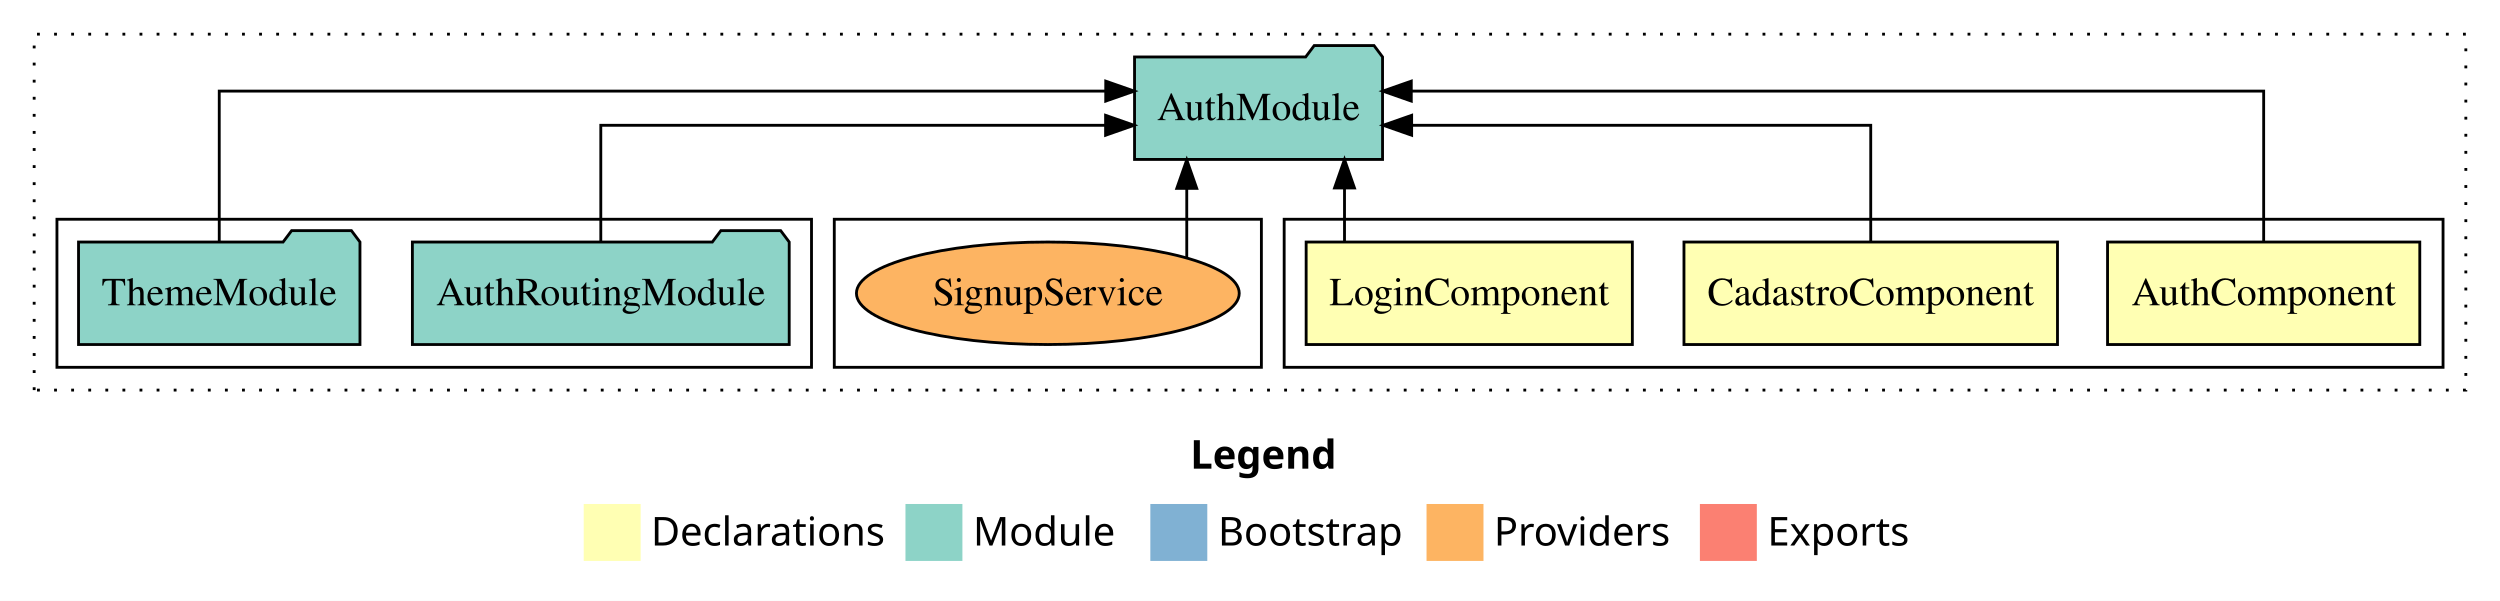
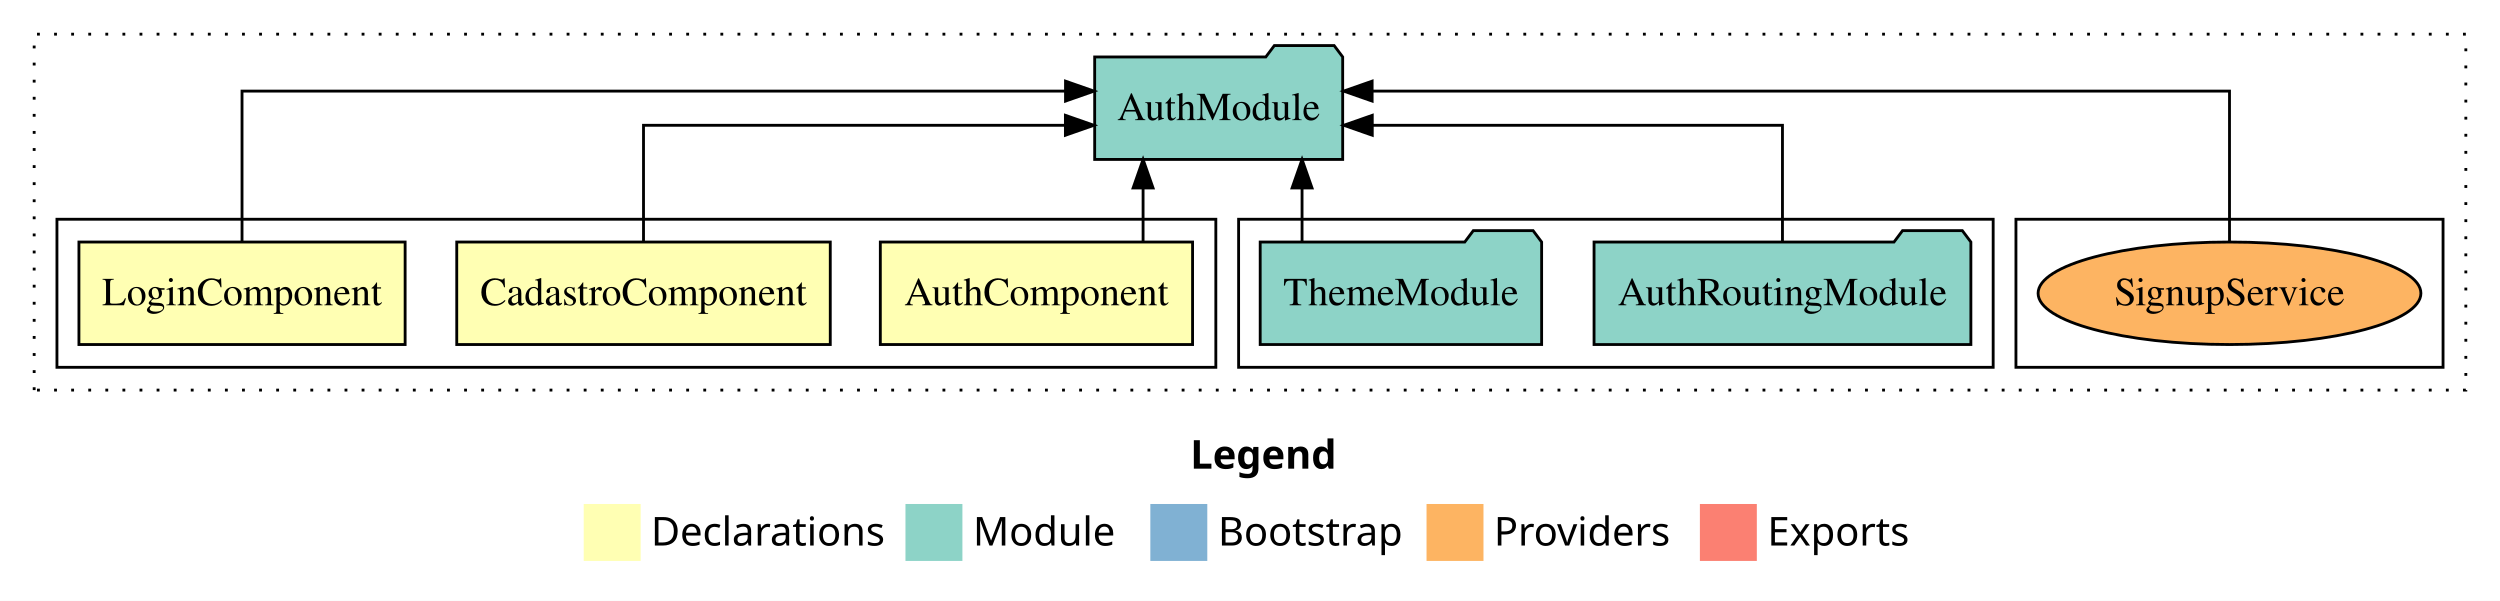
<svg xmlns="http://www.w3.org/2000/svg" width="878pt" height="211pt" viewBox="0.00 0.00 878.00 211.00">
  <g id="graph0" class="graph" transform="scale(1 1) rotate(0) translate(4 207)">
    <polygon fill="white" stroke="transparent" points="-4,4 -4,-207 874,-207 874,4 -4,4" />
    <text text-anchor="start" x="414.01" y="-42.4" font-family="sans-serif" font-weight="bold" font-size="14.00">Legend</text>
    <polygon fill="#ffffb3" stroke="transparent" points="201,-10 201,-30 221,-30 221,-10 201,-10" />
    <text text-anchor="start" x="224.63" y="-15.4" font-family="sans-serif" font-size="14.00">  Declarations</text>
    <polygon fill="#8dd3c7" stroke="transparent" points="314,-10 314,-30 334,-30 334,-10 314,-10" />
    <text text-anchor="start" x="337.73" y="-15.4" font-family="sans-serif" font-size="14.00">  Module</text>
    <polygon fill="#80b1d3" stroke="transparent" points="400,-10 400,-30 420,-30 420,-10 400,-10" />
    <text text-anchor="start" x="423.78" y="-15.4" font-family="sans-serif" font-size="14.00">  Bootstrap</text>
    <polygon fill="#fdb462" stroke="transparent" points="497,-10 497,-30 517,-30 517,-10 497,-10" />
    <text text-anchor="start" x="520.67" y="-15.4" font-family="sans-serif" font-size="14.00">  Providers</text>
    <polygon fill="#fb8072" stroke="transparent" points="593,-10 593,-30 613,-30 613,-10 593,-10" />
    <text text-anchor="start" x="616.73" y="-15.4" font-family="sans-serif" font-size="14.00">  Exports</text>
    <g id="clust1" class="cluster">
      <polygon fill="none" stroke="black" stroke-dasharray="1,5" points="8,-70 8,-195 862,-195 862,-70 8,-70" />
    </g>
-     <g id="clust2" class="cluster">
-       <polygon fill="none" stroke="black" points="447,-78 447,-130 854,-130 854,-78 447,-78" />
-     </g>
    <g id="clust9" class="cluster">
-       <polygon fill="none" stroke="black" points="289,-78 289,-130 439,-130 439,-78 289,-78" />
+       <polygon fill="none" stroke="black" points="704,-78 704,-130 854,-130 854,-78 704,-78" />
    </g>
    <g id="clust6" class="cluster">
-       <polygon fill="none" stroke="black" points="16,-78 16,-130 281,-130 281,-78 16,-78" />
+       <polygon fill="none" stroke="black" points="431,-78 431,-130 696,-130 696,-78 431,-78" />
+     </g>
+     <g id="clust2" class="cluster">
+       <polygon fill="none" stroke="black" points="16,-78 16,-130 423,-130 423,-78 16,-78" />
    </g>
    <g id="node1" class="node">
-       <polygon fill="#ffffb3" stroke="black" points="845.83,-122 736.17,-122 736.17,-86 845.83,-86 845.83,-122" />
-       <text text-anchor="middle" x="791" y="-99.8" font-family="Times,serif" font-size="14.00">AuthComponent</text>
+       <polygon fill="#ffffb3" stroke="black" points="414.83,-122 305.17,-122 305.17,-86 414.83,-86 414.83,-122" />
+       <text text-anchor="middle" x="360" y="-99.8" font-family="Times,serif" font-size="14.00">AuthComponent</text>
    </g>
    <g id="node4" class="node">
-       <polygon fill="#8dd3c7" stroke="black" points="481.55,-187 478.55,-191 457.55,-191 454.55,-187 394.45,-187 394.45,-151 481.55,-151 481.55,-187" />
-       <text text-anchor="middle" x="438" y="-164.8" font-family="Times,serif" font-size="14.00">AuthModule</text>
+       <polygon fill="#8dd3c7" stroke="black" points="467.55,-187 464.55,-191 443.55,-191 440.55,-187 380.45,-187 380.45,-151 467.55,-151 467.55,-187" />
+       <text text-anchor="middle" x="424" y="-164.8" font-family="Times,serif" font-size="14.00">AuthModule</text>
    </g>
    <g id="edge1" class="edge">
-       <path fill="none" stroke="black" d="M791,-122.28C791,-143.32 791,-175 791,-175 791,-175 491.64,-175 491.64,-175" />
-       <polygon fill="black" stroke="black" points="491.64,-171.5 481.64,-175 491.64,-178.5 491.64,-171.5" />
+       <path fill="none" stroke="black" d="M397.45,-122.11C397.45,-122.11 397.45,-140.99 397.45,-140.99" />
+       <polygon fill="black" stroke="black" points="393.95,-140.99 397.45,-150.99 400.95,-140.99 393.95,-140.99" />
    </g>
    <g id="node2" class="node">
-       <polygon fill="#ffffb3" stroke="black" points="718.59,-122 587.41,-122 587.41,-86 718.59,-86 718.59,-122" />
-       <text text-anchor="middle" x="653" y="-99.8" font-family="Times,serif" font-size="14.00">CadastroComponent</text>
+       <polygon fill="#ffffb3" stroke="black" points="287.59,-122 156.41,-122 156.41,-86 287.59,-86 287.59,-122" />
+       <text text-anchor="middle" x="222" y="-99.8" font-family="Times,serif" font-size="14.00">CadastroComponent</text>
    </g>
    <g id="edge2" class="edge">
-       <path fill="none" stroke="black" d="M653,-122.02C653,-139.37 653,-163 653,-163 653,-163 491.77,-163 491.77,-163" />
-       <polygon fill="black" stroke="black" points="491.77,-159.5 481.77,-163 491.77,-166.5 491.77,-159.5" />
+       <path fill="none" stroke="black" d="M222,-122.02C222,-139.37 222,-163 222,-163 222,-163 370.17,-163 370.17,-163" />
+       <polygon fill="black" stroke="black" points="370.17,-166.5 380.17,-163 370.17,-159.5 370.17,-166.5" />
    </g>
    <g id="node3" class="node">
-       <polygon fill="#ffffb3" stroke="black" points="569.28,-122 454.72,-122 454.72,-86 569.28,-86 569.28,-122" />
-       <text text-anchor="middle" x="512" y="-99.8" font-family="Times,serif" font-size="14.00">LoginComponent</text>
+       <polygon fill="#ffffb3" stroke="black" points="138.28,-122 23.72,-122 23.72,-86 138.28,-86 138.28,-122" />
+       <text text-anchor="middle" x="81" y="-99.8" font-family="Times,serif" font-size="14.00">LoginComponent</text>
    </g>
    <g id="edge3" class="edge">
-       <path fill="none" stroke="black" d="M468.19,-122.11C468.19,-122.11 468.19,-140.99 468.19,-140.99" />
-       <polygon fill="black" stroke="black" points="464.69,-140.99 468.19,-150.99 471.69,-140.99 464.69,-140.99" />
+       <path fill="none" stroke="black" d="M81,-122.28C81,-143.32 81,-175 81,-175 81,-175 370.21,-175 370.21,-175" />
+       <polygon fill="black" stroke="black" points="370.21,-178.5 380.21,-175 370.21,-171.5 370.21,-178.5" />
    </g>
    <g id="node5" class="node">
-       <polygon fill="#8dd3c7" stroke="black" points="273.17,-122 270.17,-126 249.17,-126 246.17,-122 140.83,-122 140.83,-86 273.17,-86 273.17,-122" />
-       <text text-anchor="middle" x="207" y="-99.8" font-family="Times,serif" font-size="14.00">AuthRoutingModule</text>
+       <polygon fill="#8dd3c7" stroke="black" points="688.17,-122 685.17,-126 664.17,-126 661.17,-122 555.83,-122 555.83,-86 688.17,-86 688.17,-122" />
+       <text text-anchor="middle" x="622" y="-99.8" font-family="Times,serif" font-size="14.00">AuthRoutingModule</text>
    </g>
    <g id="edge4" class="edge">
-       <path fill="none" stroke="black" d="M207,-122.02C207,-139.37 207,-163 207,-163 207,-163 384.28,-163 384.28,-163" />
-       <polygon fill="black" stroke="black" points="384.28,-166.5 394.28,-163 384.28,-159.5 384.28,-166.5" />
+       <path fill="none" stroke="black" d="M622,-122.02C622,-139.37 622,-163 622,-163 622,-163 477.94,-163 477.94,-163" />
+       <polygon fill="black" stroke="black" points="477.94,-159.5 467.94,-163 477.94,-166.5 477.94,-159.5" />
    </g>
    <g id="node6" class="node">
-       <polygon fill="#8dd3c7" stroke="black" points="122.42,-122 119.42,-126 98.42,-126 95.42,-122 23.58,-122 23.58,-86 122.42,-86 122.42,-122" />
-       <text text-anchor="middle" x="73" y="-99.8" font-family="Times,serif" font-size="14.00">ThemeModule</text>
+       <polygon fill="#8dd3c7" stroke="black" points="537.42,-122 534.42,-126 513.42,-126 510.42,-122 438.58,-122 438.58,-86 537.42,-86 537.42,-122" />
+       <text text-anchor="middle" x="488" y="-99.8" font-family="Times,serif" font-size="14.00">ThemeModule</text>
    </g>
    <g id="edge5" class="edge">
-       <path fill="none" stroke="black" d="M73,-122.28C73,-143.32 73,-175 73,-175 73,-175 384.34,-175 384.34,-175" />
-       <polygon fill="black" stroke="black" points="384.34,-178.5 394.34,-175 384.33,-171.5 384.34,-178.5" />
+       <path fill="none" stroke="black" d="M453.28,-122.11C453.28,-122.11 453.28,-140.99 453.28,-140.99" />
+       <polygon fill="black" stroke="black" points="449.78,-140.99 453.28,-150.99 456.78,-140.99 449.78,-140.99" />
    </g>
    <g id="node7" class="node">
-       <ellipse fill="#fdb462" stroke="black" cx="364" cy="-104" rx="67.22" ry="18" />
-       <text text-anchor="middle" x="364" y="-99.8" font-family="Times,serif" font-size="14.00">SignupService</text>
+       <ellipse fill="#fdb462" stroke="black" cx="779" cy="-104" rx="67.22" ry="18" />
+       <text text-anchor="middle" x="779" y="-99.8" font-family="Times,serif" font-size="14.00">SignupService</text>
    </g>
    <g id="edge6" class="edge">
-       <path fill="none" stroke="black" d="M412.79,-116.53C412.79,-116.53 412.79,-140.85 412.79,-140.85" />
-       <polygon fill="black" stroke="black" points="409.29,-140.85 412.79,-150.85 416.29,-140.85 409.29,-140.85" />
+       <path fill="none" stroke="black" d="M779,-122.28C779,-143.32 779,-175 779,-175 779,-175 477.89,-175 477.89,-175" />
+       <polygon fill="black" stroke="black" points="477.89,-171.5 467.89,-175 477.89,-178.5 477.89,-171.5" />
    </g>
  </g>
</svg>
